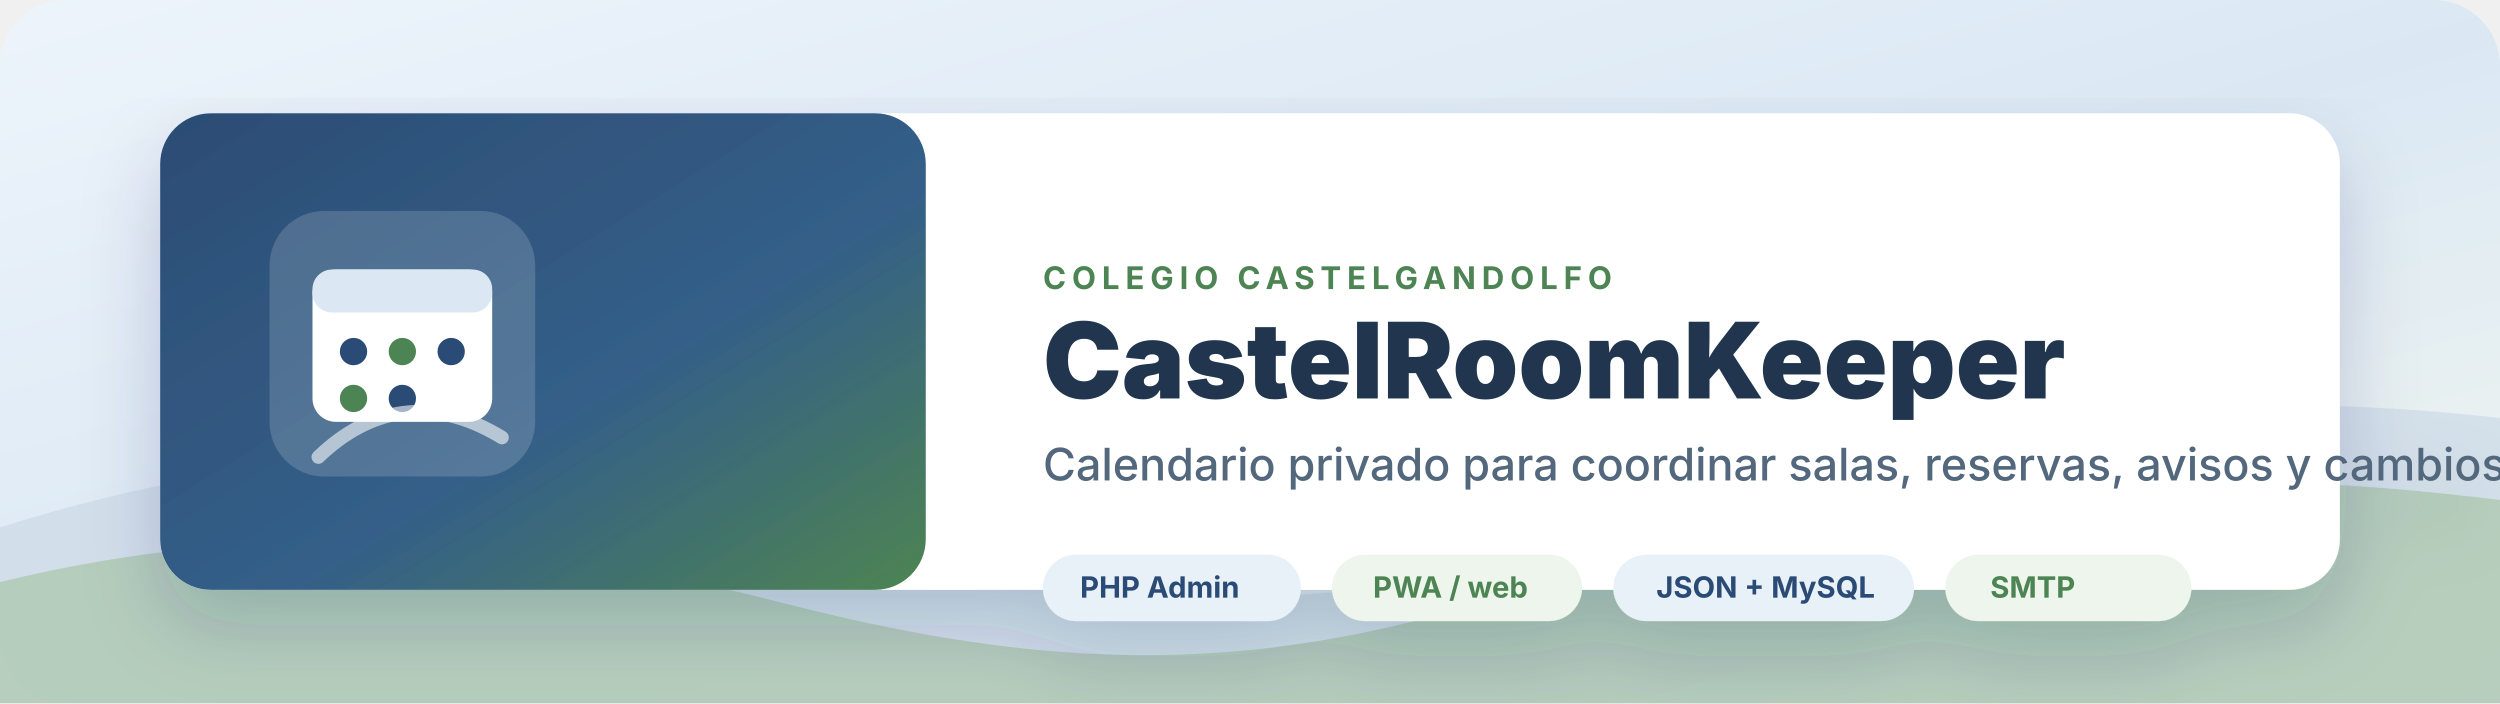
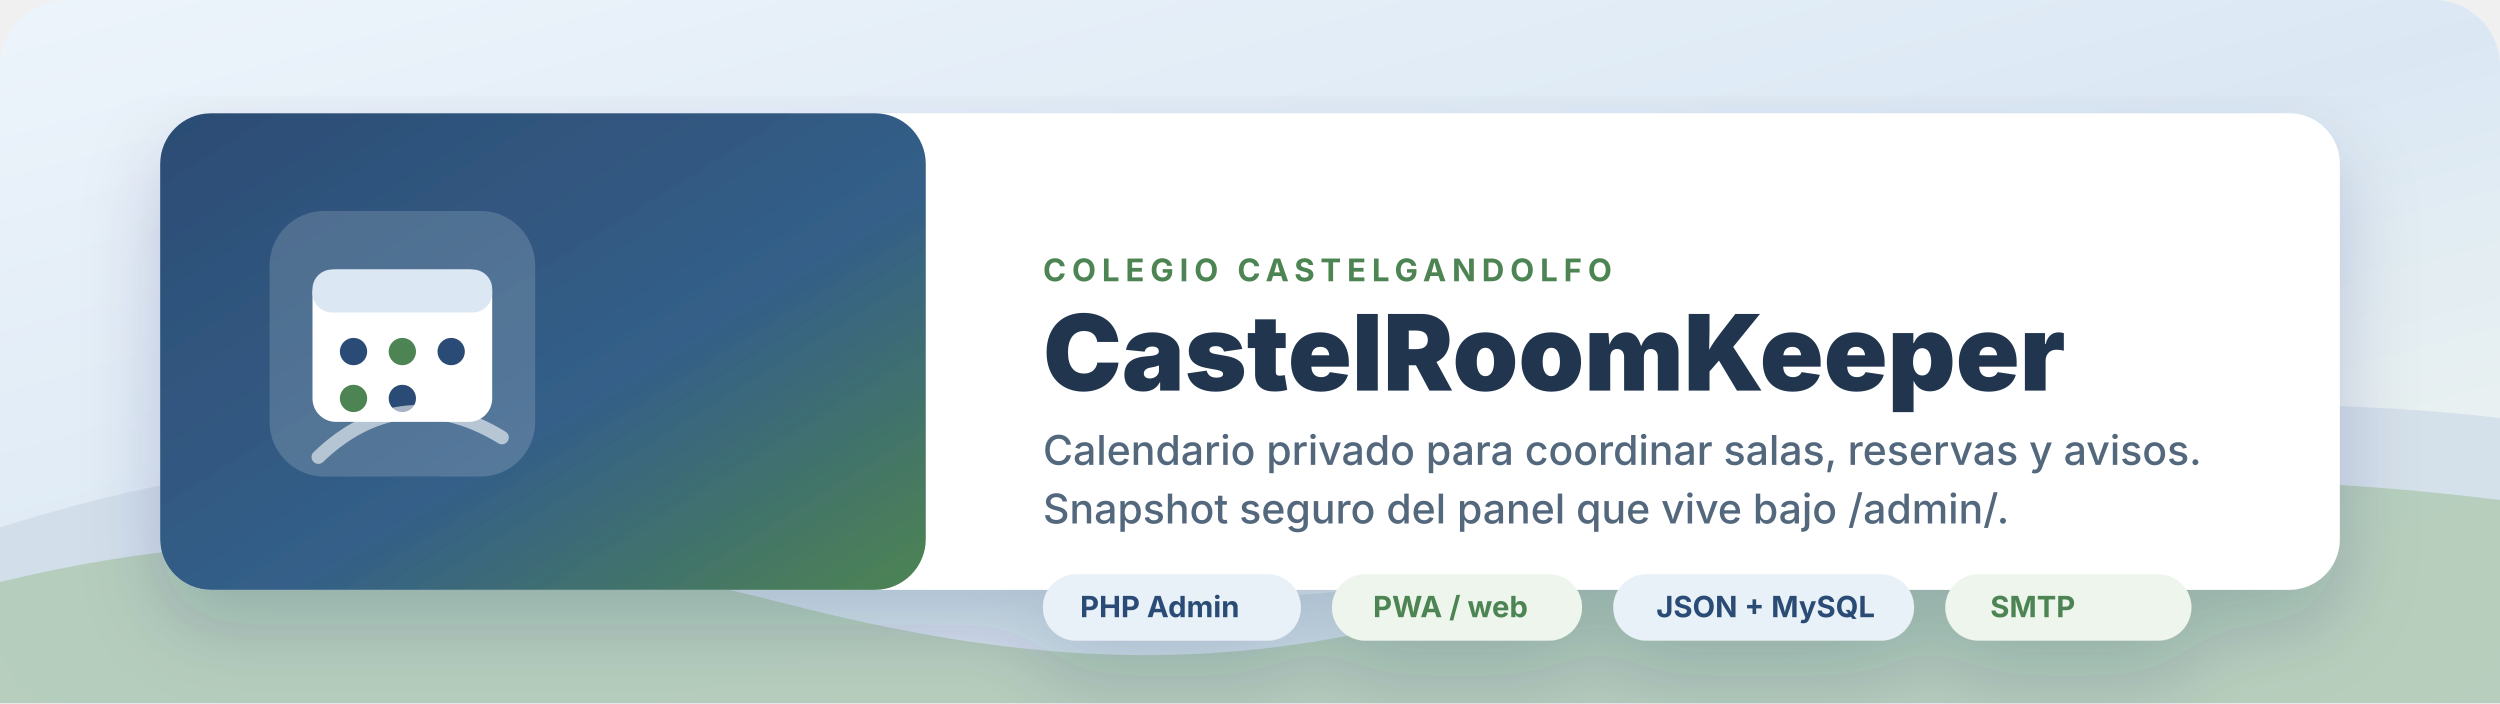
<svg xmlns="http://www.w3.org/2000/svg" width="1280" height="360" viewBox="0 0 1280 360" role="img" aria-labelledby="title desc">
  <defs>
    <linearGradient id="sky" x1="0" y1="0" x2="1" y2="1">
      <stop offset="0" stop-color="#edf4fb" />
      <stop offset="0.52" stop-color="#dbe8f4" />
      <stop offset="1" stop-color="#f3f7ef" />
    </linearGradient>
    <linearGradient id="panel" x1="0" y1="0" x2="1" y2="1">
      <stop offset="0" stop-color="#2c4c74" />
      <stop offset="0.58" stop-color="#345f88" />
      <stop offset="1" stop-color="#4e8452" />
    </linearGradient>
    <filter id="softShadow" x="-10%" y="-10%" width="120%" height="140%">
      <feDropShadow dx="0" dy="18" stdDeviation="20" flood-color="#173456" flood-opacity="0.18" />
    </filter>
  </defs>
  <rect width="1280" height="360" rx="34" fill="url(#sky)" />
  <path d="M0 270C146 224 257 228 376 258c148 38 232 67 397 31 150-33 259-103 507-75v146H0Z" fill="#cfdde9" opacity="0.82" />
  <path d="M0 298c143-35 273-22 402 11 117 30 211 36 318 10 168-40 291-96 560-63v104H0Z" fill="#9fbf9a" opacity="0.56" />
  <g transform="translate(82 58)" filter="url(#softShadow)">
    <rect width="1116" height="244" rx="26" fill="#ffffff" />
    <rect width="392" height="244" rx="26" fill="url(#panel)" />
    <path d="M392 0h40v244h-40z" fill="#ffffff" opacity="0.09" />
    <g transform="translate(56 50)">
      <rect x="0" y="0" width="136" height="136" rx="28" fill="#ffffff" opacity="0.16" />
      <rect x="22" y="30" width="92" height="78" rx="12" fill="#ffffff" />
      <rect x="22" y="30" width="92" height="22" rx="10" fill="#dbe8f4" />
      <circle cx="43" cy="72" r="7" fill="#2c4c74" />
      <circle cx="68" cy="72" r="7" fill="#4e8452" />
      <circle cx="93" cy="72" r="7" fill="#2c4c74" />
      <circle cx="43" cy="96" r="7" fill="#4e8452" />
      <circle cx="68" cy="96" r="7" fill="#2c4c74" />
      <path d="M25 126c26-25 58-32 94-10" fill="none" stroke="#ffffff" stroke-width="7" stroke-linecap="round" opacity="0.58" />
    </g>
-     <g transform="translate(452 56)">
+     <g transform="translate(452 52)">
      <text x="0" y="34" font-family="Inter, Segoe UI, Arial, sans-serif" font-size="16" font-weight="700" letter-spacing="3" fill="#4e8452">COLEGIO CASTELGANDOLFO</text>
      <text x="0" y="90" font-family="Inter, Segoe UI, Arial, sans-serif" font-size="54" font-weight="850" fill="#20364f">CastelRoomKeeper</text>
-       <text x="0" y="132" font-family="Inter, Segoe UI, Arial, sans-serif" font-size="23" font-weight="500" fill="#52677d">Calendario privado para coordinar salas, reservas, avisos y cambios de horario.</text>
-       <g transform="translate(0 170)" font-family="Inter, Segoe UI, Arial, sans-serif" font-size="15" font-weight="700">
+       <text x="0" y="128" font-family="Inter, Segoe UI, Arial, sans-serif" font-size="21" font-weight="500" fill="#52677d">
+         <tspan x="0" dy="0">Calendario privado para coordinar salas, reservas y avisos.</tspan>
+         <tspan x="0" dy="30">Snapshot seguro del panel que vive bajo /admin/.</tspan>
+       </text>
+       <g transform="translate(0 184)" font-family="Inter, Segoe UI, Arial, sans-serif" font-size="15" font-weight="700">
        <rect width="132" height="34" rx="17" fill="#e8f0f8" />
        <text x="19" y="22" fill="#2c4c74">PHP Admin</text>
        <rect x="148" width="128" height="34" rx="17" fill="#edf5ec" />
        <text x="169" y="22" fill="#4e8452">PWA / web</text>
        <rect x="292" width="154" height="34" rx="17" fill="#e8f0f8" />
        <text x="314" y="22" fill="#2c4c74">JSON + MySQL</text>
        <rect x="462" width="126" height="34" rx="17" fill="#edf5ec" />
        <text x="485" y="22" fill="#4e8452">SMTP</text>
      </g>
    </g>
  </g>
</svg>
